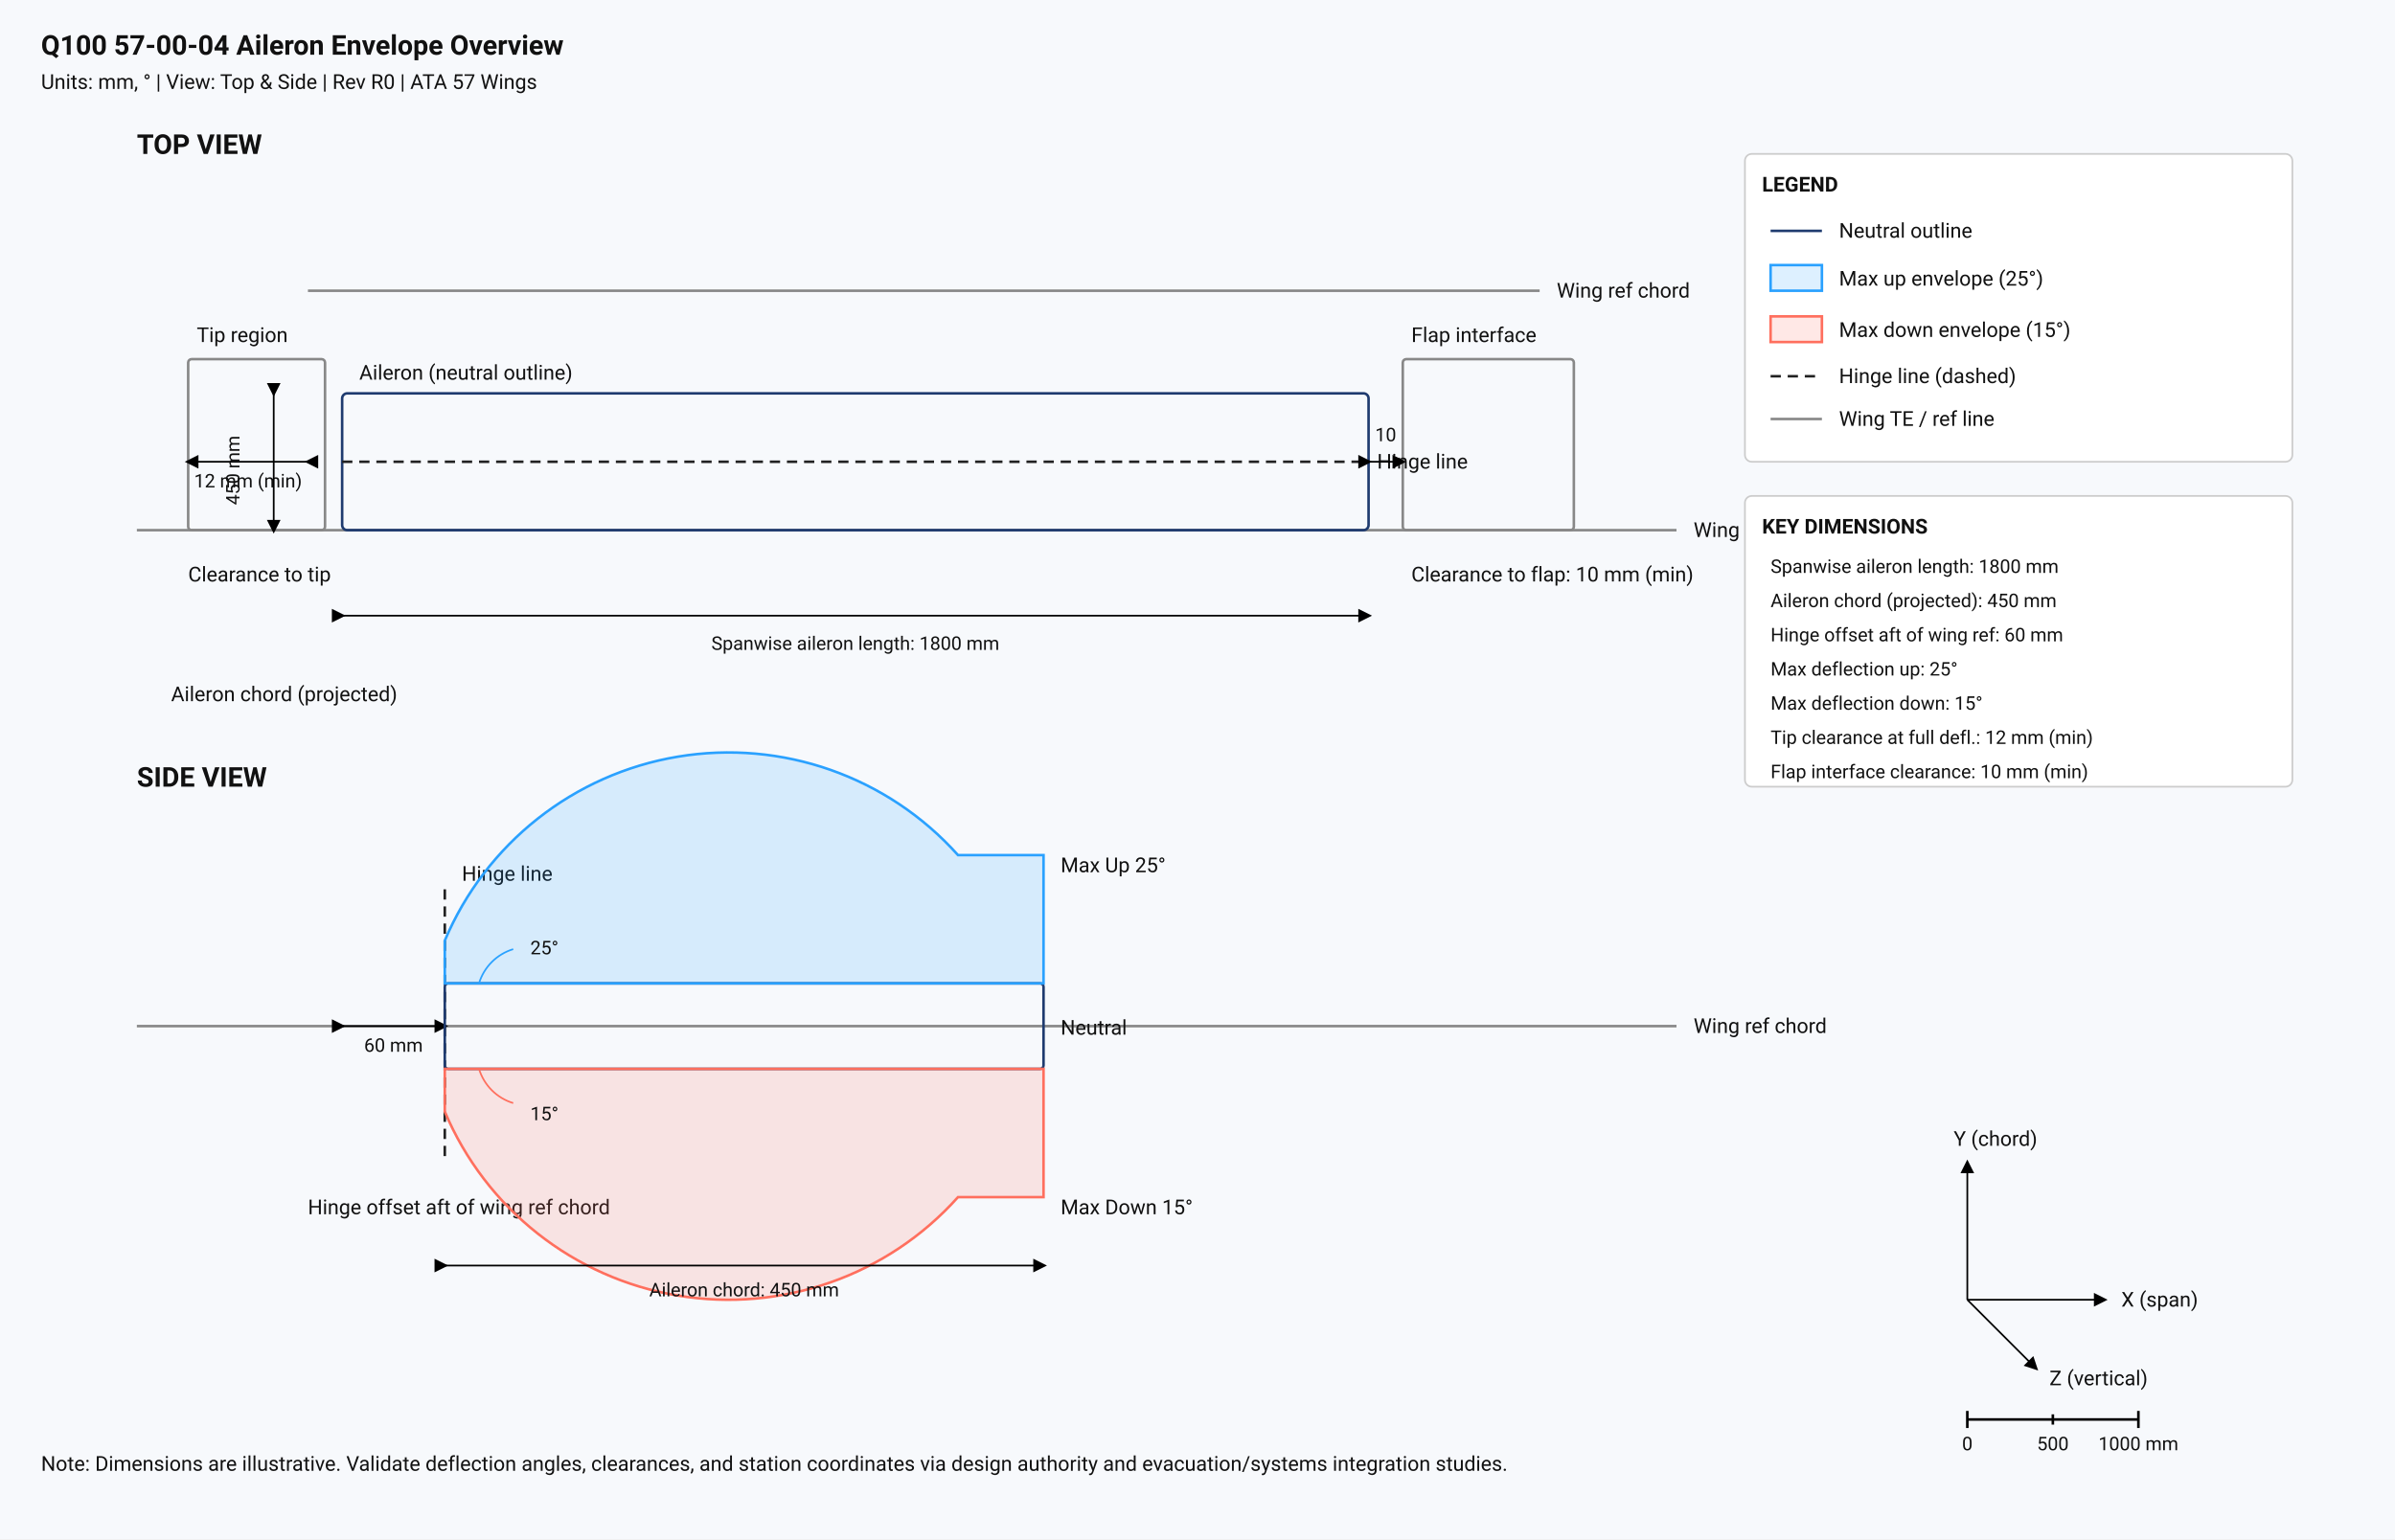
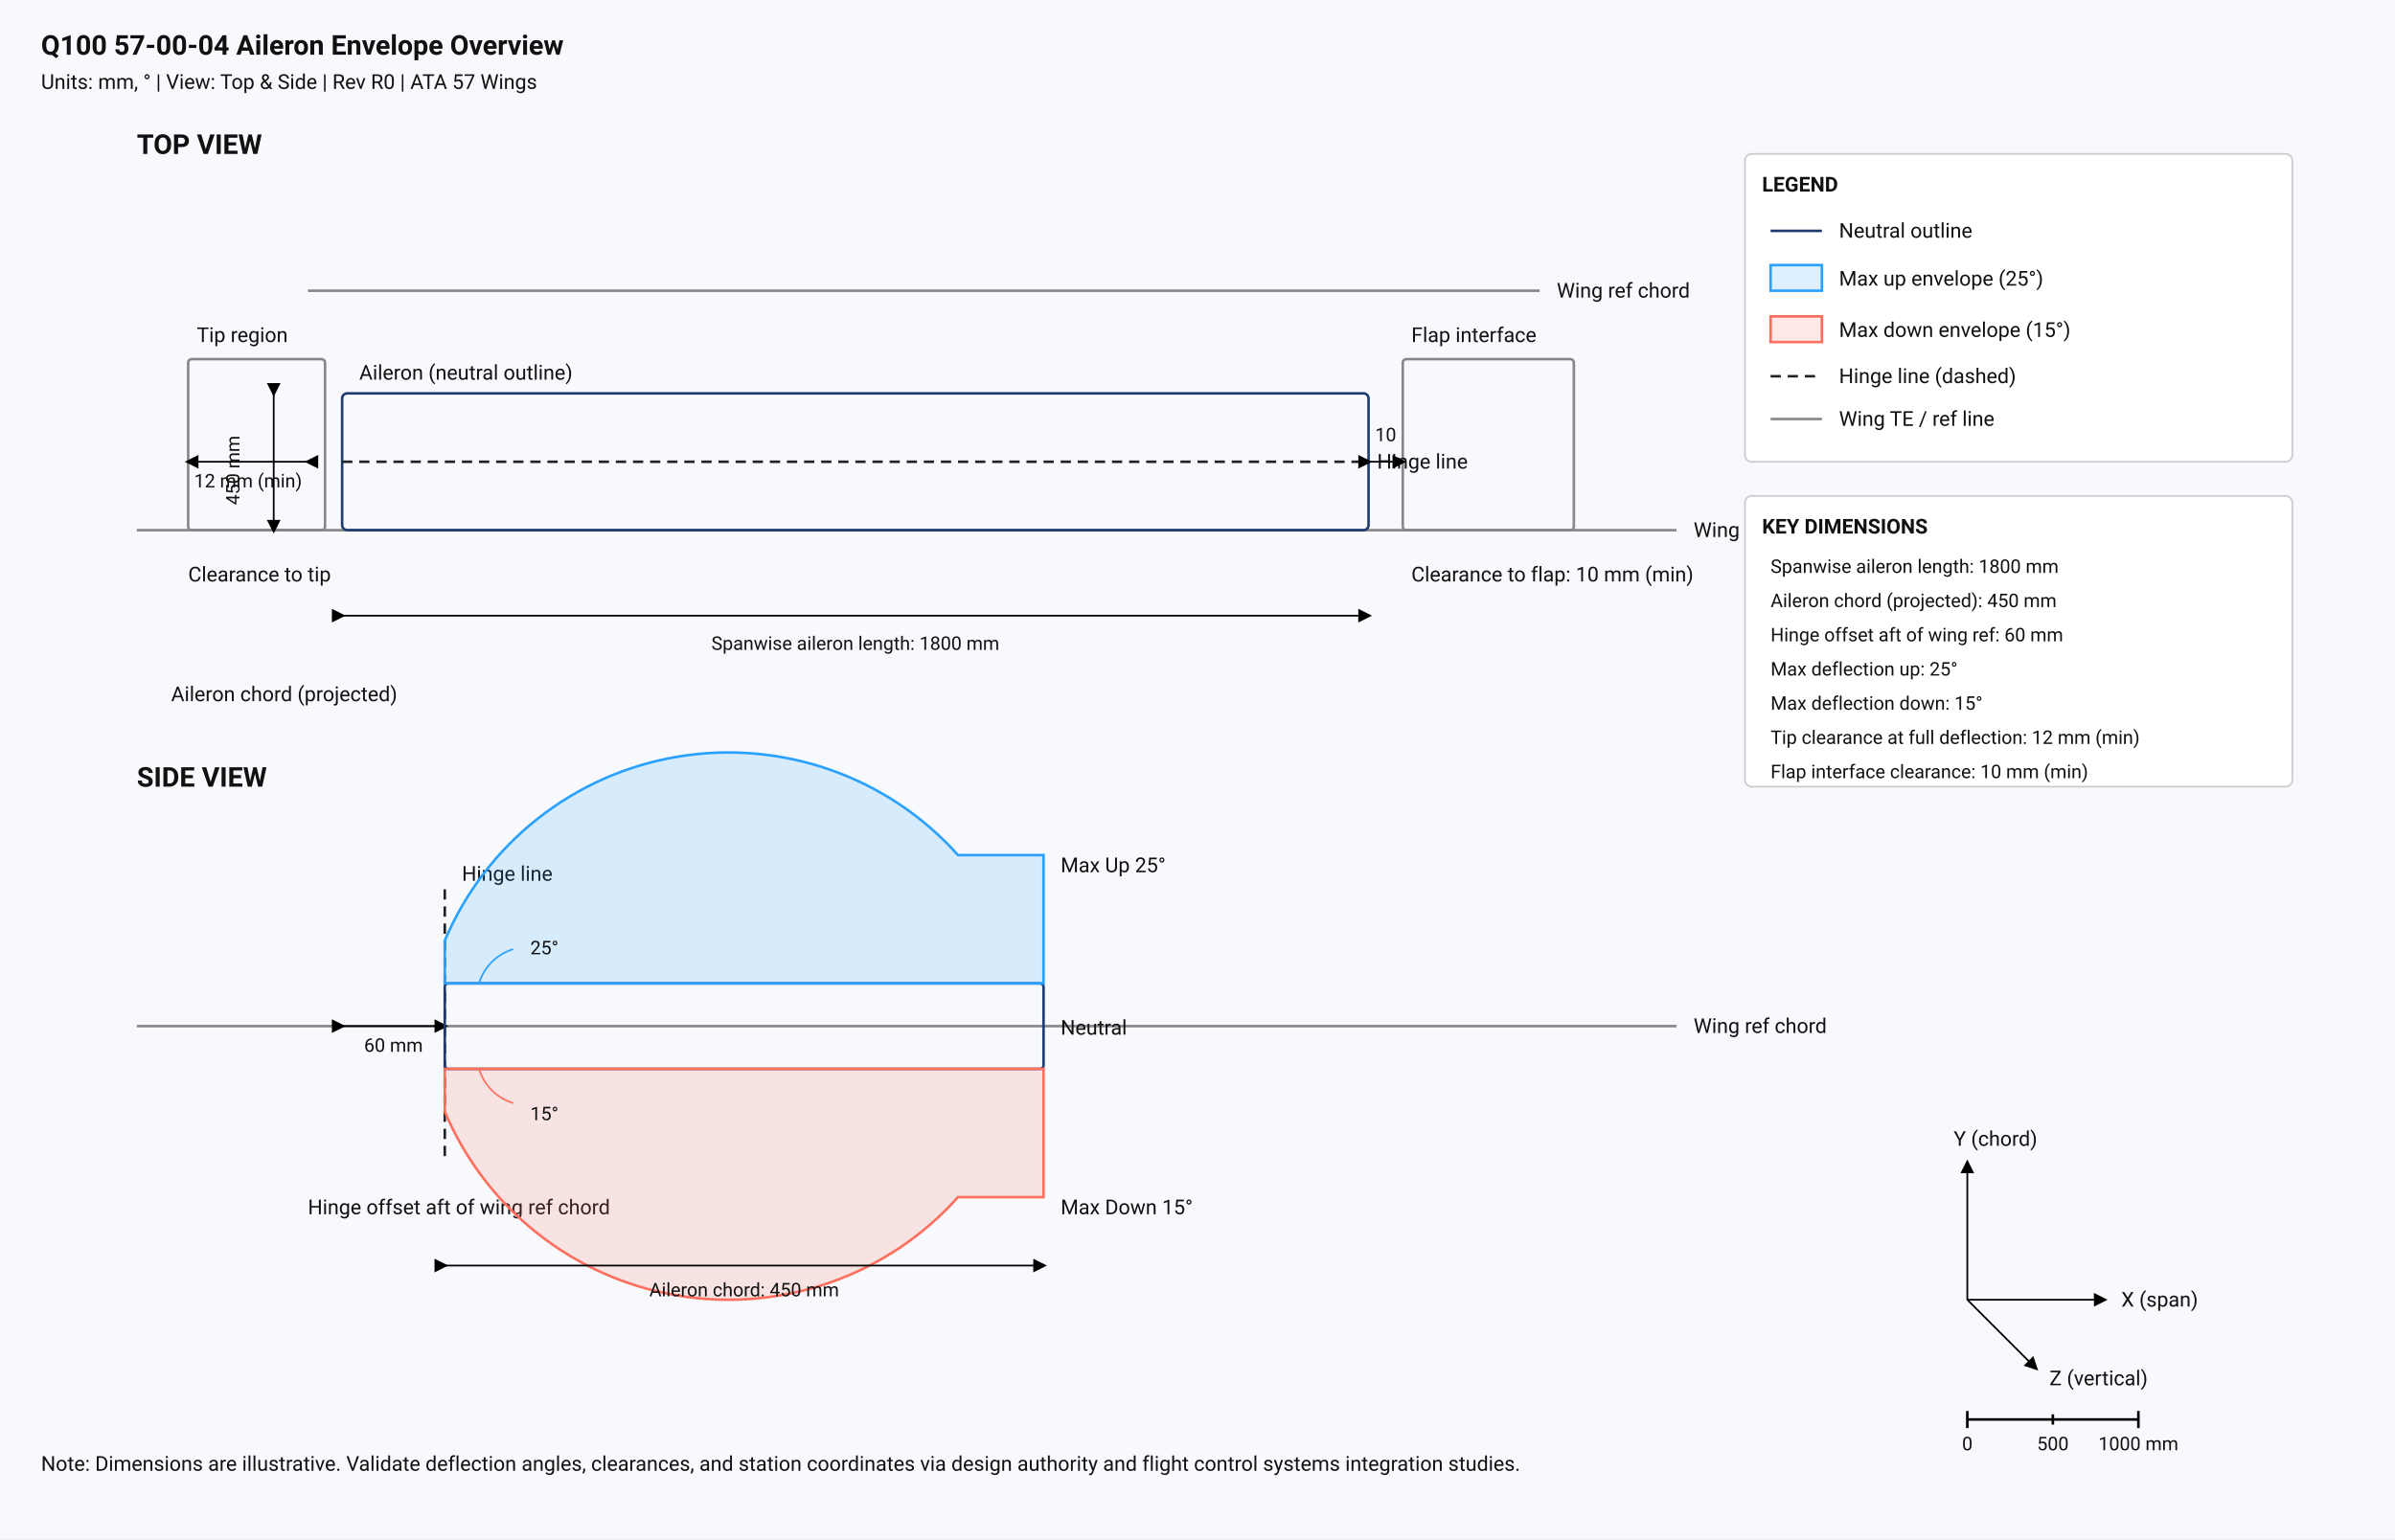
<svg xmlns="http://www.w3.org/2000/svg" width="1400" height="900" viewBox="0 0 1400 900">
  <style>
    .bg { fill: #f7f9fc; }
    .ref { stroke: #888888; stroke-width: 1.5; fill: none; }
    .neutral { stroke: #1F3B6F; stroke-width: 1.5; fill: none; }
    .upEnv { stroke: #2AA1FF; stroke-width: 1.5; fill: rgba(42,161,255,0.16); }
    .downEnv { stroke: #FF6F5E; stroke-width: 1.5; fill: rgba(255,111,94,0.16); }
    .hinge { stroke: #222222; stroke-width: 1.5; stroke-dasharray: 6 4; }
    .dim { stroke: #000000; stroke-width: 1; fill: none; marker-end: url(#arrow); }
    .dim-double { stroke: #000000; stroke-width: 1; fill: none; marker-start: url(#arrow); marker-end: url(#arrow); }
    .text { font-family: system-ui, -apple-system, Segoe UI, Roboto, Arial, sans-serif; fill: #111111; font-size: 12px; }
    .text-dim { font-family: system-ui, -apple-system, Segoe UI, Roboto, Arial, sans-serif; fill: #111111; font-size: 11px; }
    .text-title { font-family: system-ui, -apple-system, Segoe UI, Roboto, Arial, sans-serif; fill: #111111; font-size: 16px; font-weight: bold; }
    .legend { font-size: 12px; }
    .axis { stroke: #000000; stroke-width: 1; marker-end: url(#arrow); }
    .scalebar { stroke: #000000; stroke-width: 1.5; }
  </style>
  <defs>
    <marker id="arrow" markerWidth="8" markerHeight="8" refX="6" refY="4" orient="auto">
      <path d="M0,0 L8,4 L0,8 Z" fill="#000000" />
    </marker>
  </defs>
  <rect class="bg" x="0" y="0" width="1400" height="900" />
  <g id="header">
    <text class="text-title" x="24" y="32">Q100 57-00-04 Aileron Envelope Overview</text>
    <text class="text" x="24" y="52">Units: mm, ° | View: Top &amp; Side | Rev R0 | ATA 57 Wings</text>
  </g>
  <g id="axes" transform="translate(1150,760)">
    <line class="axis" x1="0" y1="0" x2="80" y2="0" />
    <text class="text" x="90" y="4">X (span)</text>
    <line class="axis" x1="0" y1="0" x2="0" y2="-80" />
    <text class="text" x="-8" y="-90">Y (chord)</text>
    <line class="axis" x1="0" y1="0" x2="40" y2="40" />
    <text class="text" x="48" y="50">Z (vertical)</text>
  </g>
  <g id="scalebar" transform="translate(1150,830)">
    <line class="scalebar" x1="0" y1="0" x2="100" y2="0" />
    <line class="scalebar" x1="0" y1="-5" x2="0" y2="5" />
    <line class="scalebar" x1="50" y1="-3" x2="50" y2="3" />
    <line class="scalebar" x1="100" y1="-5" x2="100" y2="5" />
    <text class="text-dim" x="0" y="18" text-anchor="middle">0</text>
    <text class="text-dim" x="50" y="18" text-anchor="middle">500</text>
    <text class="text-dim" x="100" y="18" text-anchor="middle">1000 mm</text>
  </g>
  <g id="top_view" transform="translate(80,90)">
    <text class="text-title" x="0" y="0">TOP VIEW</text>
    <line class="ref" x1="0" y1="220" x2="900" y2="220" />
    <text class="text" x="910" y="224">Wing TE reference</text>
    <line class="ref" x1="100" y1="80" x2="820" y2="80" />
    <text class="text" x="830" y="84">Wing ref chord</text>
    <rect class="ref" x="30" y="120" width="80" height="100" rx="2" />
    <text class="text" x="35" y="110">Tip region</text>
    <rect class="neutral" x="120" y="140" width="600" height="80" rx="3" />
    <text class="text" x="130" y="132" fill="#1F3B6F">Aileron (neutral outline)</text>
    <rect class="ref" x="740" y="120" width="100" height="100" rx="2" />
    <text class="text" x="745" y="110">Flap interface</text>
    <line class="hinge" x1="120" y1="180" x2="720" y2="180" />
    <text class="text" x="725" y="184">Hinge line</text>
    <line class="dim-double" x1="100" y1="180" x2="30" y2="180" />
    <text class="text-dim" x="65" y="195" text-anchor="middle">12 mm (min)</text>
    <text class="text" x="30" y="250">Clearance to tip</text>
    <line class="dim-double" x1="720" y1="180" x2="740" y2="180" />
    <text class="text-dim" x="730" y="168" text-anchor="middle">10</text>
    <text class="text" x="745" y="250">Clearance to flap: 10 mm (min)</text>
    <line class="dim-double" x1="120" y1="270" x2="720" y2="270" />
    <text class="text-dim" x="420" y="290" text-anchor="middle">Spanwise aileron length: 1800 mm</text>
    <line class="dim-double" x1="80" y1="140" x2="80" y2="220" />
    <text class="text-dim" x="60" y="185" text-anchor="middle" transform="rotate(-90,60,185)">450 mm</text>
    <text class="text" x="20" y="320">Aileron chord (projected)</text>
  </g>
  <g id="side_view" transform="translate(80,460)">
    <text class="text-title" x="0" y="0">SIDE VIEW</text>
    <line class="ref" x1="0" y1="140" x2="900" y2="140" />
    <text class="text" x="910" y="144">Wing ref chord</text>
    <line class="hinge" x1="180" y1="60" x2="180" y2="220" />
    <text class="text" x="190" y="55">Hinge line</text>
    <line class="dim-double" x1="120" y1="140" x2="180" y2="140" />
    <text class="text-dim" x="150" y="155" text-anchor="middle">60 mm</text>
    <text class="text" x="100" y="250">Hinge offset aft of wing ref chord</text>
    <rect class="neutral" x="180" y="115" width="350" height="50" rx="2" />
    <text class="text" x="540" y="145" fill="#1F3B6F">Neutral</text>
    <path class="upEnv" d="M180,115 L180,90 A180,180 0 0,1 480,40 L530,40 L530,115 Z" />
    <text class="text" x="540" y="50" fill="#2AA1FF">Max Up 25°</text>
    <path class="downEnv" d="M180,165 L180,190 A180,180 0 0,0 480,240 L530,240 L530,165 Z" />
    <text class="text" x="540" y="250" fill="#FF6F5E">Max Down 15°</text>
    <line class="dim-double" x1="180" y1="280" x2="530" y2="280" />
    <text class="text-dim" x="355" y="298" text-anchor="middle">Aileron chord: 450 mm</text>
    <path d="M200,115 A30,30 0 0,1 220,95" stroke="#2AA1FF" stroke-width="1" fill="none" />
    <text class="text-dim" x="230" y="98" fill="#2AA1FF">25°</text>
    <path d="M200,165 A30,30 0 0,0 220,185" stroke="#FF6F5E" stroke-width="1" fill="none" />
    <text class="text-dim" x="230" y="195" fill="#FF6F5E">15°</text>
  </g>
  <g id="legend" transform="translate(1020,90)">
    <rect x="0" y="0" width="320" height="180" fill="#ffffff" stroke="#cccccc" stroke-width="1" rx="4" />
    <text class="text" x="10" y="22" font-weight="bold">LEGEND</text>
    <line x1="15" y1="45" x2="45" y2="45" stroke="#1F3B6F" stroke-width="1.5" />
    <text class="text legend" x="55" y="49">Neutral outline</text>
    <rect x="15" y="65" width="30" height="15" fill="rgba(42,161,255,0.16)" stroke="#2AA1FF" stroke-width="1.5" />
    <text class="text legend" x="55" y="77">Max up envelope (25°)</text>
    <rect x="15" y="95" width="30" height="15" fill="rgba(255,111,94,0.16)" stroke="#FF6F5E" stroke-width="1.5" />
    <text class="text legend" x="55" y="107">Max down envelope (15°)</text>
    <line x1="15" y1="130" x2="45" y2="130" class="hinge" />
    <text class="text legend" x="55" y="134">Hinge line (dashed)</text>
    <line x1="15" y1="155" x2="45" y2="155" stroke="#888888" stroke-width="1.5" />
    <text class="text legend" x="55" y="159">Wing TE / ref line</text>
  </g>
  <g id="dimensions_summary" transform="translate(1020,290)">
    <rect x="0" y="0" width="320" height="170" fill="#ffffff" stroke="#cccccc" stroke-width="1" rx="4" />
    <text class="text" x="10" y="22" font-weight="bold">KEY DIMENSIONS</text>
    <text class="text-dim" x="15" y="45">Spanwise aileron length: 1800 mm</text>
    <text class="text-dim" x="15" y="65">Aileron chord (projected): 450 mm</text>
    <text class="text-dim" x="15" y="85">Hinge offset aft of wing ref: 60 mm</text>
    <text class="text-dim" x="15" y="105">Max deflection up: 25°</text>
    <text class="text-dim" x="15" y="125">Max deflection down: 15°</text>
-     <text class="text-dim" x="15" y="145">Tip clearance at full defl.: 12 mm (min)</text>
+     <text class="text-dim" x="15" y="145">Tip clearance at full deflection: 12 mm (min)</text>
    <text class="text-dim" x="15" y="165">Flap interface clearance: 10 mm (min)</text>
  </g>
  <g id="notes" transform="translate(24,860)">
-     <text class="text">Note: Dimensions are illustrative. Validate deflection angles, clearances, and station coordinates via design authority and evacuation/systems integration studies.</text>
+     <text class="text">Note: Dimensions are illustrative. Validate deflection angles, clearances, and station coordinates via design authority and flight control systems integration studies.</text>
  </g>
</svg>
